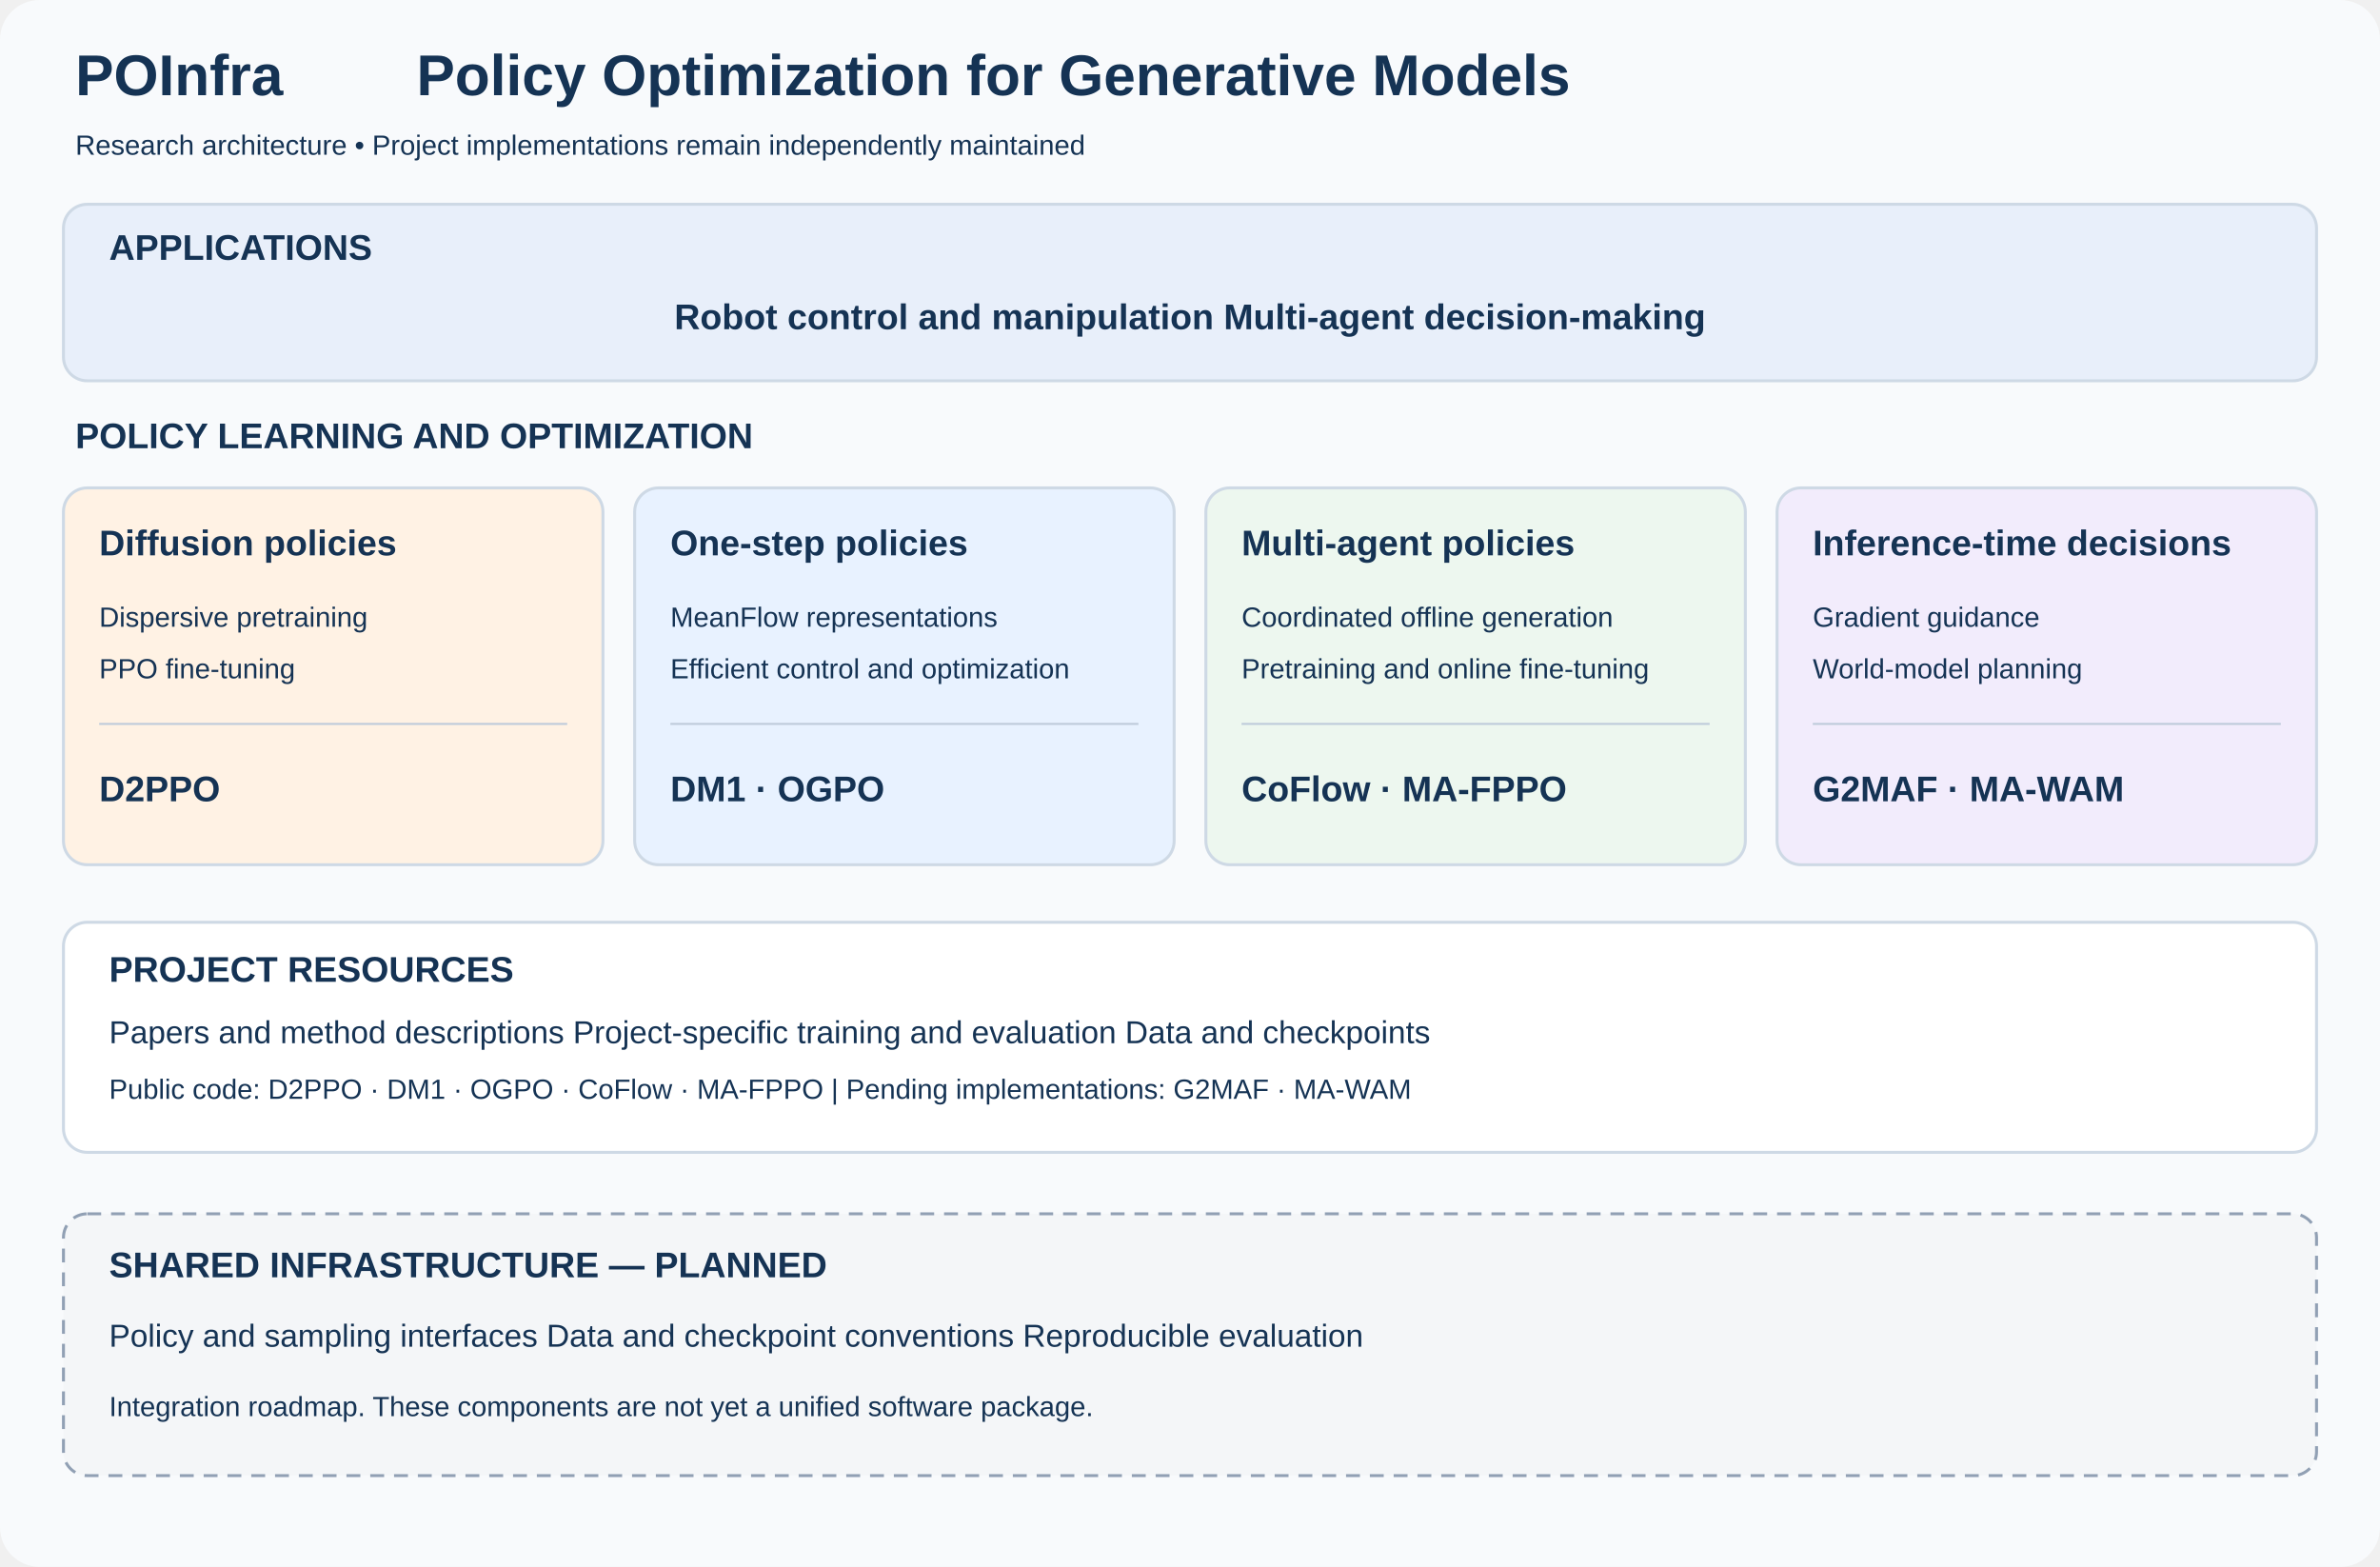
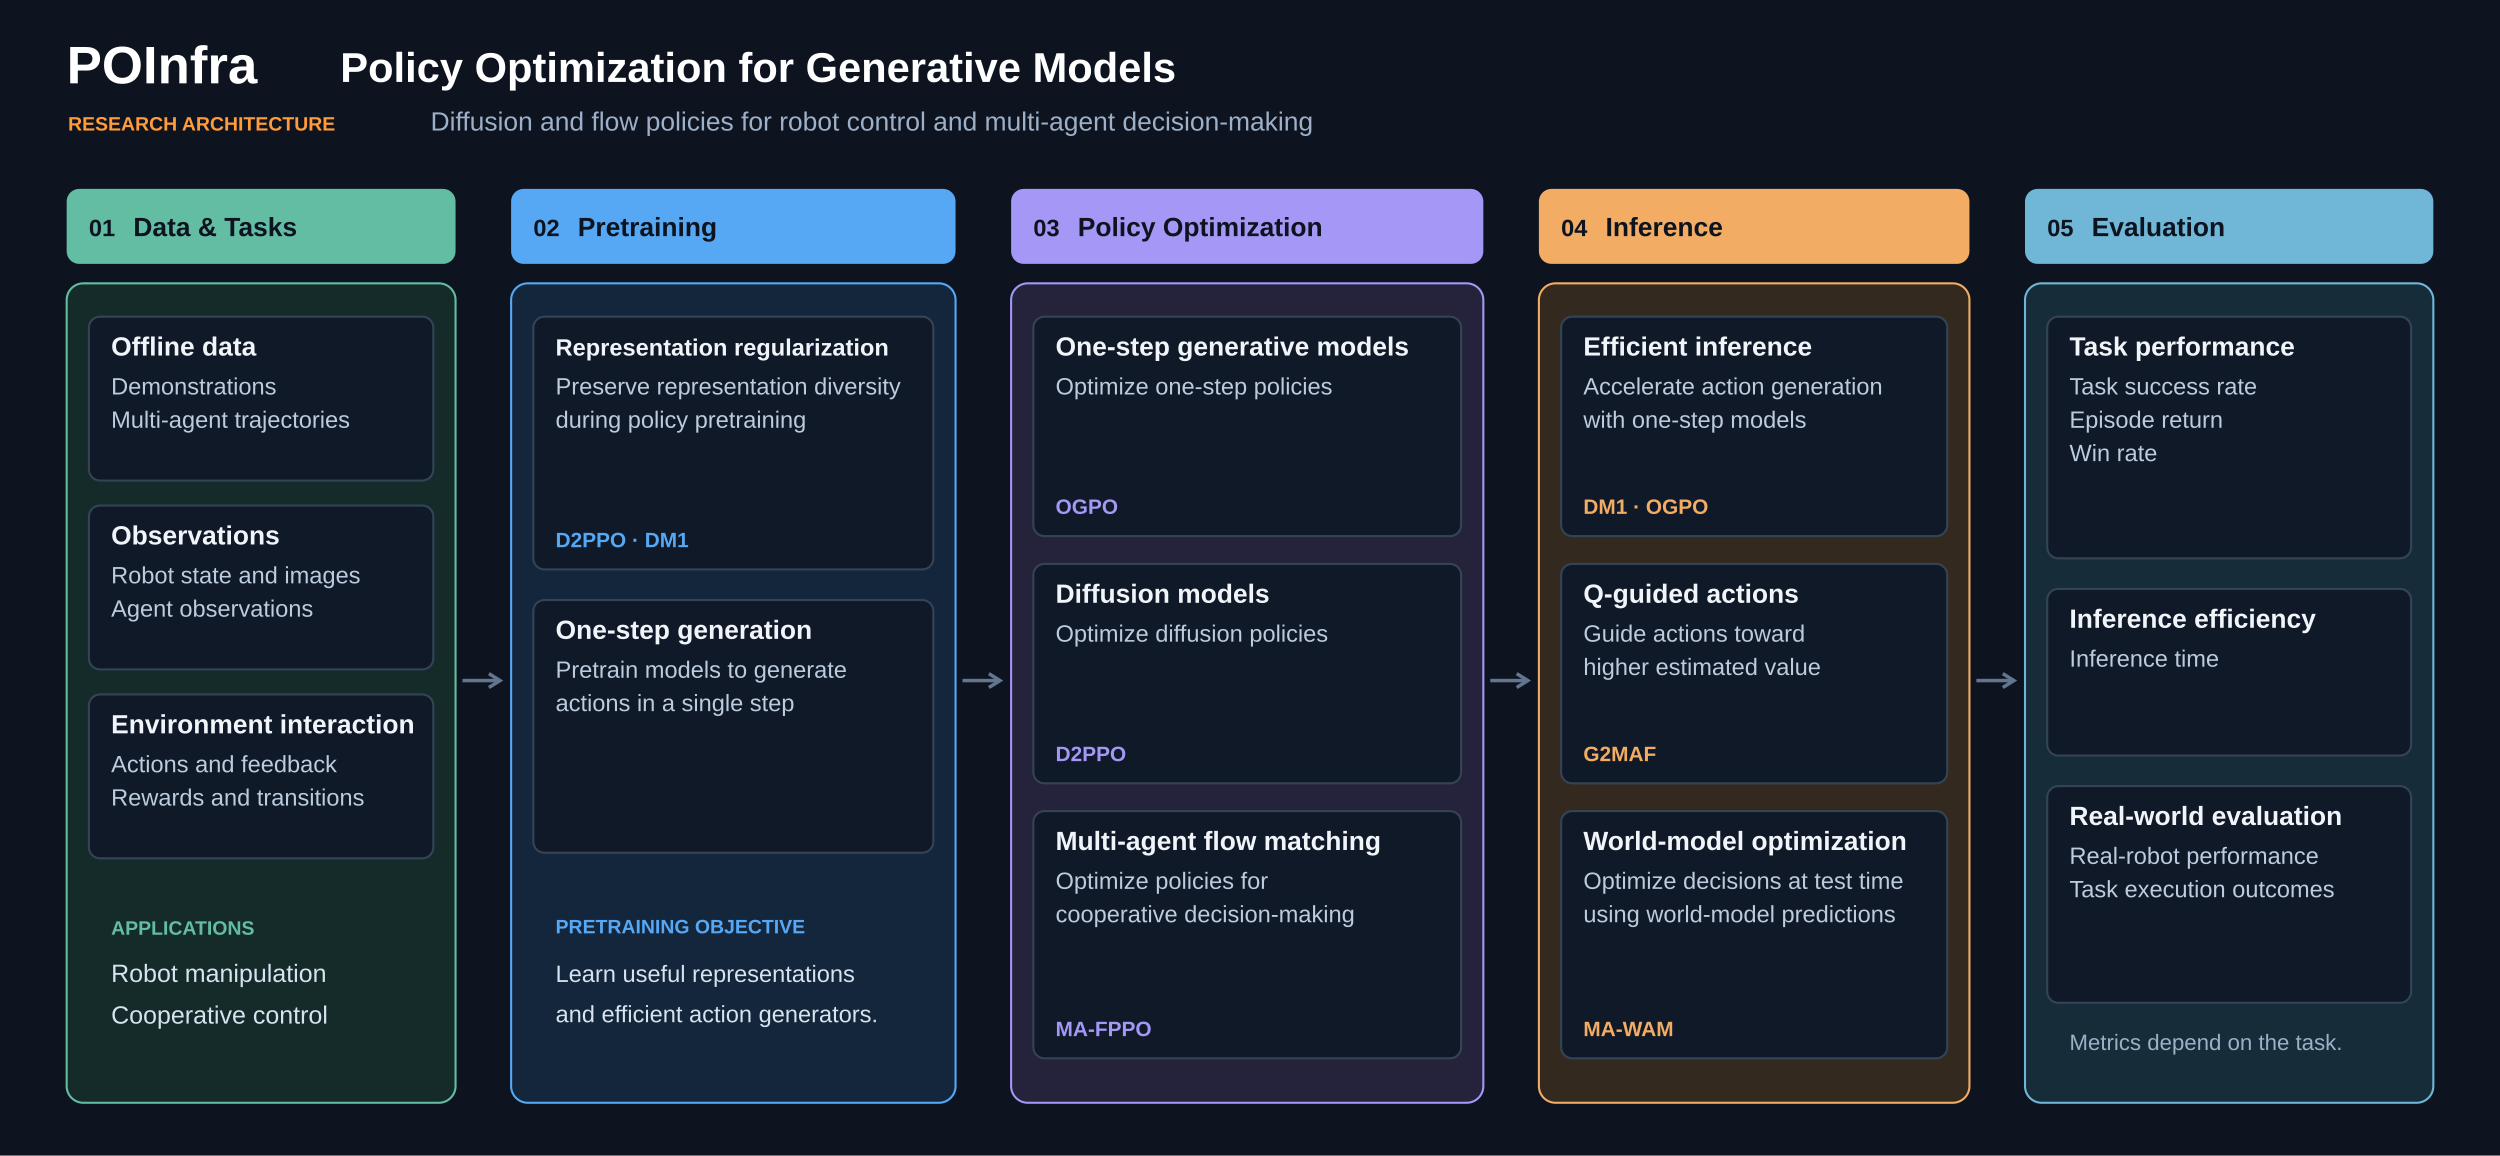
- <svg xmlns="http://www.w3.org/2000/svg" width="1200" height="790" viewBox="0 0 1200 790">
-   <rect width="1200" height="790" rx="20" fill="#f8fafc" />
-   <style>text{font-family:Arial,Helvetica,sans-serif;fill:#153354}.title{font-size:29px;font-weight:700}.label{font-size:18px;font-weight:700}.body{font-size:16px}.small{font-size:14px}</style>
-   <text x="38" y="48" class="title" text-anchor="start">POInfra</text>
-   <text x="210" y="48" class="title" text-anchor="start">Policy Optimization for Generative Models</text>
-   <text x="38" y="78" class="small" text-anchor="start">Research architecture • Project implementations remain independently maintained</text>
-   <rect x="32" y="103" width="1136" height="89" rx="12" fill="#e8effa" stroke="#ced9e5" stroke-width="1.5" />
-   <text x="55" y="131" class="label" text-anchor="start">APPLICATIONS</text>
-   <text x="600" y="166" class="label" text-anchor="middle">Robot control and manipulation                         Multi-agent decision-making</text>
-   <text x="38" y="226" class="label" text-anchor="start">POLICY LEARNING AND OPTIMIZATION</text>
-   <rect x="32" y="246" width="272" height="190" rx="12" fill="#fff2e4" stroke="#ced9e5" stroke-width="1.5" />
-   <text x="50" y="280" class="label" text-anchor="start">Diffusion policies</text>
-   <text x="50" y="316" class="small" text-anchor="start">Dispersive pretraining</text>
-   <text x="50" y="342" class="small" text-anchor="start">PPO fine-tuning</text>
-   <path d="M50 365 H286" stroke="#becbda" />
-   <text x="50" y="404" class="label" text-anchor="start">D2PPO</text>
-   <rect x="320" y="246" width="272" height="190" rx="12" fill="#e8f2ff" stroke="#ced9e5" stroke-width="1.5" />
-   <text x="338" y="280" class="label" text-anchor="start">One-step policies</text>
-   <text x="338" y="316" class="small" text-anchor="start">MeanFlow representations</text>
-   <text x="338" y="342" class="small" text-anchor="start">Efficient control and optimization</text>
-   <path d="M338 365 H574" stroke="#becbda" />
-   <text x="338" y="404" class="label" text-anchor="start">DM1 · OGPO</text>
-   <rect x="608" y="246" width="272" height="190" rx="12" fill="#edf7ef" stroke="#ced9e5" stroke-width="1.5" />
-   <text x="626" y="280" class="label" text-anchor="start">Multi-agent policies</text>
-   <text x="626" y="316" class="small" text-anchor="start">Coordinated offline generation</text>
-   <text x="626" y="342" class="small" text-anchor="start">Pretraining and online fine-tuning</text>
-   <path d="M626 365 H862" stroke="#becbda" />
-   <text x="626" y="404" class="label" text-anchor="start">CoFlow · MA-FPPO</text>
-   <rect x="896" y="246" width="272" height="190" rx="12" fill="#f2ecfc" stroke="#ced9e5" stroke-width="1.5" />
-   <text x="914" y="280" class="label" text-anchor="start">Inference-time decisions</text>
-   <text x="914" y="316" class="small" text-anchor="start">Gradient guidance</text>
-   <text x="914" y="342" class="small" text-anchor="start">World-model planning</text>
-   <path d="M914 365 H1150" stroke="#becbda" />
-   <text x="914" y="404" class="label" text-anchor="start">G2MAF · MA-WAM</text>
-   <rect x="32" y="465" width="1136" height="116" rx="12" fill="#fff" stroke="#ced9e5" stroke-width="1.5" />
-   <text x="55" y="495" class="label" text-anchor="start">PROJECT RESOURCES</text>
-   <text x="55" y="526" class="body" text-anchor="start">Papers and method descriptions       Project-specific training and evaluation       Data and checkpoints</text>
-   <text x="55" y="554" class="small" text-anchor="start">Public code: D2PPO · DM1 · OGPO · CoFlow · MA-FPPO     |     Pending implementations: G2MAF · MA-WAM</text>
-   <rect x="32" y="612" width="1136" height="132" rx="12" fill="#f4f6f8" stroke="#91a0b4" stroke-width="1.5" stroke-dasharray="7 5" />
-   <text x="55" y="644" class="label" text-anchor="start">SHARED INFRASTRUCTURE — PLANNED</text>
-   <text x="55" y="679" class="body" text-anchor="start">Policy and sampling interfaces         Data and checkpoint conventions         Reproducible evaluation</text>
-   <text x="55" y="714" class="small" text-anchor="start">Integration roadmap. These components are not yet a unified software package.</text>
+ <svg xmlns="http://www.w3.org/2000/svg" width="1800" height="832" viewBox="0 0 1800 832">
+   <rect width="1800" height="832" fill="#0d1420" />
+   <text x="48" y="60" font-family="Arial" font-size="38" font-weight="bold" fill="#ffffff" text-anchor="start">POInfra</text>
+   <text x="245" y="59" font-family="Arial" font-size="30" font-weight="bold" fill="#ffffff" text-anchor="start">Policy Optimization for Generative Models</text>
+   <text x="49" y="94" font-family="Arial" font-size="14" font-weight="bold" fill="#ff9b38" text-anchor="start">RESEARCH ARCHITECTURE</text>
+   <text x="310" y="94" font-family="Arial" font-size="19" font-weight="normal" fill="#9db0c8" text-anchor="start">Diffusion and flow policies for robot control and multi-agent decision-making</text>
+   <rect x="48" y="136" width="280" height="54" rx="9" fill="#63bda3" stroke="none" stroke-width="1.5" />
+   <text x="64" y="170" font-family="Arial" font-size="17" font-weight="bold" fill="#0d1420" text-anchor="start">01</text>
+   <text x="96" y="170" font-family="Arial" font-size="19" font-weight="bold" fill="#0d1420" text-anchor="start">Data &amp; Tasks</text>
+   <rect x="48" y="204" width="280" height="590" rx="12" fill="#142b2a" stroke="#63bda3" stroke-width="1.5" />
+   <rect x="368" y="136" width="320" height="54" rx="9" fill="#56a8f5" stroke="none" stroke-width="1.5" />
+   <text x="384" y="170" font-family="Arial" font-size="17" font-weight="bold" fill="#0d1420" text-anchor="start">02</text>
+   <text x="416" y="170" font-family="Arial" font-size="19" font-weight="bold" fill="#0d1420" text-anchor="start">Pretraining</text>
+   <rect x="368" y="204" width="320" height="590" rx="12" fill="#14263b" stroke="#56a8f5" stroke-width="1.5" />
+   <rect x="728" y="136" width="340" height="54" rx="9" fill="#a497f5" stroke="none" stroke-width="1.5" />
+   <text x="744" y="170" font-family="Arial" font-size="17" font-weight="bold" fill="#0d1420" text-anchor="start">03</text>
+   <text x="776" y="170" font-family="Arial" font-size="19" font-weight="bold" fill="#0d1420" text-anchor="start">Policy Optimization</text>
+   <rect x="728" y="204" width="340" height="590" rx="12" fill="#25223b" stroke="#a497f5" stroke-width="1.5" />
+   <rect x="1108" y="136" width="310" height="54" rx="9" fill="#f2ac64" stroke="none" stroke-width="1.5" />
+   <text x="1124" y="170" font-family="Arial" font-size="17" font-weight="bold" fill="#0d1420" text-anchor="start">04</text>
+   <text x="1156" y="170" font-family="Arial" font-size="19" font-weight="bold" fill="#0d1420" text-anchor="start">Inference</text>
+   <rect x="1108" y="204" width="310" height="590" rx="12" fill="#34291f" stroke="#f2ac64" stroke-width="1.5" />
+   <rect x="1458" y="136" width="294" height="54" rx="9" fill="#70b6d6" stroke="none" stroke-width="1.5" />
+   <text x="1474" y="170" font-family="Arial" font-size="17" font-weight="bold" fill="#0d1420" text-anchor="start">05</text>
+   <text x="1506" y="170" font-family="Arial" font-size="19" font-weight="bold" fill="#0d1420" text-anchor="start">Evaluation</text>
+   <rect x="1458" y="204" width="294" height="590" rx="12" fill="#162c39" stroke="#70b6d6" stroke-width="1.5" />
+   <path d="M333 490 L360 490" fill="none" stroke="#63768f" stroke-width="2.5" />
+   <path d="M352 485 L360 490 L352 495" fill="none" stroke="#63768f" stroke-width="2.5" />
+   <path d="M693 490 L720 490" fill="none" stroke="#63768f" stroke-width="2.5" />
+   <path d="M712 485 L720 490 L712 495" fill="none" stroke="#63768f" stroke-width="2.5" />
+   <path d="M1073 490 L1100 490" fill="none" stroke="#63768f" stroke-width="2.5" />
+   <path d="M1092 485 L1100 490 L1092 495" fill="none" stroke="#63768f" stroke-width="2.5" />
+   <path d="M1423 490 L1450 490" fill="none" stroke="#63768f" stroke-width="2.5" />
+   <path d="M1442 485 L1450 490 L1442 495" fill="none" stroke="#63768f" stroke-width="2.5" />
+   <rect x="64" y="228" width="248" height="118" rx="8" fill="#0f1928" stroke="#344456" stroke-width="1.5" />
+   <text x="80" y="256" font-family="Arial" font-size="19" font-weight="bold" fill="#f1f5fa" text-anchor="start">Offline data</text>
+   <text x="80" y="284" font-family="Arial" font-size="17" font-weight="normal" fill="#bccbdd" text-anchor="start">Demonstrations</text>
+   <text x="80" y="308" font-family="Arial" font-size="17" font-weight="normal" fill="#bccbdd" text-anchor="start">Multi-agent trajectories</text>
+   <rect x="64" y="364" width="248" height="118" rx="8" fill="#0f1928" stroke="#344456" stroke-width="1.5" />
+   <text x="80" y="392" font-family="Arial" font-size="19" font-weight="bold" fill="#f1f5fa" text-anchor="start">Observations</text>
+   <text x="80" y="420" font-family="Arial" font-size="17" font-weight="normal" fill="#bccbdd" text-anchor="start">Robot state and images</text>
+   <text x="80" y="444" font-family="Arial" font-size="17" font-weight="normal" fill="#bccbdd" text-anchor="start">Agent observations</text>
+   <rect x="64" y="500" width="248" height="118" rx="8" fill="#0f1928" stroke="#344456" stroke-width="1.5" />
+   <text x="80" y="528" font-family="Arial" font-size="19" font-weight="bold" fill="#f1f5fa" text-anchor="start">Environment interaction</text>
+   <text x="80" y="556" font-family="Arial" font-size="17" font-weight="normal" fill="#bccbdd" text-anchor="start">Actions and feedback</text>
+   <text x="80" y="580" font-family="Arial" font-size="17" font-weight="normal" fill="#bccbdd" text-anchor="start">Rewards and transitions</text>
+   <text x="80" y="673" font-family="Arial" font-size="14" font-weight="bold" fill="#63bda3" text-anchor="start">APPLICATIONS</text>
+   <text x="80" y="707" font-family="Arial" font-size="18" font-weight="normal" fill="#d7e3ef" text-anchor="start">Robot manipulation</text>
+   <text x="80" y="737" font-family="Arial" font-size="18" font-weight="normal" fill="#d7e3ef" text-anchor="start">Cooperative control</text>
+   <rect x="384" y="228" width="288" height="182" rx="8" fill="#0f1928" stroke="#344456" stroke-width="1.5" />
+   <text x="400" y="256" font-family="Arial" font-size="17" font-weight="bold" fill="#f1f5fa" text-anchor="start">Representation regularization</text>
+   <text x="400" y="284" font-family="Arial" font-size="17" font-weight="normal" fill="#bccbdd" text-anchor="start">Preserve representation diversity</text>
+   <text x="400" y="308" font-family="Arial" font-size="17" font-weight="normal" fill="#bccbdd" text-anchor="start">during policy pretraining</text>
+   <text x="400" y="394" font-family="Arial" font-size="15" font-weight="bold" fill="#56a8f5" text-anchor="start">D2PPO · DM1</text>
+   <rect x="384" y="432" width="288" height="182" rx="8" fill="#0f1928" stroke="#344456" stroke-width="1.5" />
+   <text x="400" y="460" font-family="Arial" font-size="19" font-weight="bold" fill="#f1f5fa" text-anchor="start">One-step generation</text>
+   <text x="400" y="488" font-family="Arial" font-size="17" font-weight="normal" fill="#bccbdd" text-anchor="start">Pretrain models to generate</text>
+   <text x="400" y="512" font-family="Arial" font-size="17" font-weight="normal" fill="#bccbdd" text-anchor="start">actions in a single step</text>
+   <text x="400" y="672" font-family="Arial" font-size="14" font-weight="bold" fill="#56a8f5" text-anchor="start">PRETRAINING OBJECTIVE</text>
+   <text x="400" y="707" font-family="Arial" font-size="17" font-weight="normal" fill="#d7e3ef" text-anchor="start">Learn useful representations</text>
+   <text x="400" y="736" font-family="Arial" font-size="17" font-weight="normal" fill="#d7e3ef" text-anchor="start">and efficient action generators.</text>
+   <rect x="744" y="228" width="308" height="158" rx="8" fill="#0f1928" stroke="#344456" stroke-width="1.5" />
+   <text x="760" y="256" font-family="Arial" font-size="19" font-weight="bold" fill="#f1f5fa" text-anchor="start">One-step generative models</text>
+   <text x="760" y="284" font-family="Arial" font-size="17" font-weight="normal" fill="#bccbdd" text-anchor="start">Optimize one-step policies</text>
+   <text x="760" y="370" font-family="Arial" font-size="15" font-weight="bold" fill="#a497f5" text-anchor="start">OGPO</text>
+   <rect x="744" y="406" width="308" height="158" rx="8" fill="#0f1928" stroke="#344456" stroke-width="1.5" />
+   <text x="760" y="434" font-family="Arial" font-size="19" font-weight="bold" fill="#f1f5fa" text-anchor="start">Diffusion models</text>
+   <text x="760" y="462" font-family="Arial" font-size="17" font-weight="normal" fill="#bccbdd" text-anchor="start">Optimize diffusion policies</text>
+   <text x="760" y="548" font-family="Arial" font-size="15" font-weight="bold" fill="#a497f5" text-anchor="start">D2PPO</text>
+   <rect x="744" y="584" width="308" height="178" rx="8" fill="#0f1928" stroke="#344456" stroke-width="1.5" />
+   <text x="760" y="612" font-family="Arial" font-size="19" font-weight="bold" fill="#f1f5fa" text-anchor="start">Multi-agent flow matching</text>
+   <text x="760" y="640" font-family="Arial" font-size="17" font-weight="normal" fill="#bccbdd" text-anchor="start">Optimize policies for</text>
+   <text x="760" y="664" font-family="Arial" font-size="17" font-weight="normal" fill="#bccbdd" text-anchor="start">cooperative decision-making</text>
+   <text x="760" y="746" font-family="Arial" font-size="15" font-weight="bold" fill="#a497f5" text-anchor="start">MA-FPPO</text>
+   <rect x="1124" y="228" width="278" height="158" rx="8" fill="#0f1928" stroke="#344456" stroke-width="1.5" />
+   <text x="1140" y="256" font-family="Arial" font-size="19" font-weight="bold" fill="#f1f5fa" text-anchor="start">Efficient inference</text>
+   <text x="1140" y="284" font-family="Arial" font-size="17" font-weight="normal" fill="#bccbdd" text-anchor="start">Accelerate action generation</text>
+   <text x="1140" y="308" font-family="Arial" font-size="17" font-weight="normal" fill="#bccbdd" text-anchor="start">with one-step models</text>
+   <text x="1140" y="370" font-family="Arial" font-size="15" font-weight="bold" fill="#f2ac64" text-anchor="start">DM1 · OGPO</text>
+   <rect x="1124" y="406" width="278" height="158" rx="8" fill="#0f1928" stroke="#344456" stroke-width="1.5" />
+   <text x="1140" y="434" font-family="Arial" font-size="19" font-weight="bold" fill="#f1f5fa" text-anchor="start">Q-guided actions</text>
+   <text x="1140" y="462" font-family="Arial" font-size="17" font-weight="normal" fill="#bccbdd" text-anchor="start">Guide actions toward</text>
+   <text x="1140" y="486" font-family="Arial" font-size="17" font-weight="normal" fill="#bccbdd" text-anchor="start">higher estimated value</text>
+   <text x="1140" y="548" font-family="Arial" font-size="15" font-weight="bold" fill="#f2ac64" text-anchor="start">G2MAF</text>
+   <rect x="1124" y="584" width="278" height="178" rx="8" fill="#0f1928" stroke="#344456" stroke-width="1.5" />
+   <text x="1140" y="612" font-family="Arial" font-size="19" font-weight="bold" fill="#f1f5fa" text-anchor="start">World-model optimization</text>
+   <text x="1140" y="640" font-family="Arial" font-size="17" font-weight="normal" fill="#bccbdd" text-anchor="start">Optimize decisions at test time</text>
+   <text x="1140" y="664" font-family="Arial" font-size="17" font-weight="normal" fill="#bccbdd" text-anchor="start">using world-model predictions</text>
+   <text x="1140" y="746" font-family="Arial" font-size="15" font-weight="bold" fill="#f2ac64" text-anchor="start">MA-WAM</text>
+   <rect x="1474" y="228" width="262" height="174" rx="8" fill="#0f1928" stroke="#344456" stroke-width="1.5" />
+   <text x="1490" y="256" font-family="Arial" font-size="19" font-weight="bold" fill="#f1f5fa" text-anchor="start">Task performance</text>
+   <text x="1490" y="284" font-family="Arial" font-size="17" font-weight="normal" fill="#bccbdd" text-anchor="start">Task success rate</text>
+   <text x="1490" y="308" font-family="Arial" font-size="17" font-weight="normal" fill="#bccbdd" text-anchor="start">Episode return</text>
+   <text x="1490" y="332" font-family="Arial" font-size="17" font-weight="normal" fill="#bccbdd" text-anchor="start">Win rate</text>
+   <rect x="1474" y="424" width="262" height="120" rx="8" fill="#0f1928" stroke="#344456" stroke-width="1.5" />
+   <text x="1490" y="452" font-family="Arial" font-size="19" font-weight="bold" fill="#f1f5fa" text-anchor="start">Inference efficiency</text>
+   <text x="1490" y="480" font-family="Arial" font-size="17" font-weight="normal" fill="#bccbdd" text-anchor="start">Inference time</text>
+   <rect x="1474" y="566" width="262" height="156" rx="8" fill="#0f1928" stroke="#344456" stroke-width="1.5" />
+   <text x="1490" y="594" font-family="Arial" font-size="19" font-weight="bold" fill="#f1f5fa" text-anchor="start">Real-world evaluation</text>
+   <text x="1490" y="622" font-family="Arial" font-size="17" font-weight="normal" fill="#bccbdd" text-anchor="start">Real-robot performance</text>
+   <text x="1490" y="646" font-family="Arial" font-size="17" font-weight="normal" fill="#bccbdd" text-anchor="start">Task execution outcomes</text>
+   <text x="1490" y="756" font-family="Arial" font-size="16" font-weight="normal" fill="#9db0c8" text-anchor="start">Metrics depend on the task.</text>
</svg>
